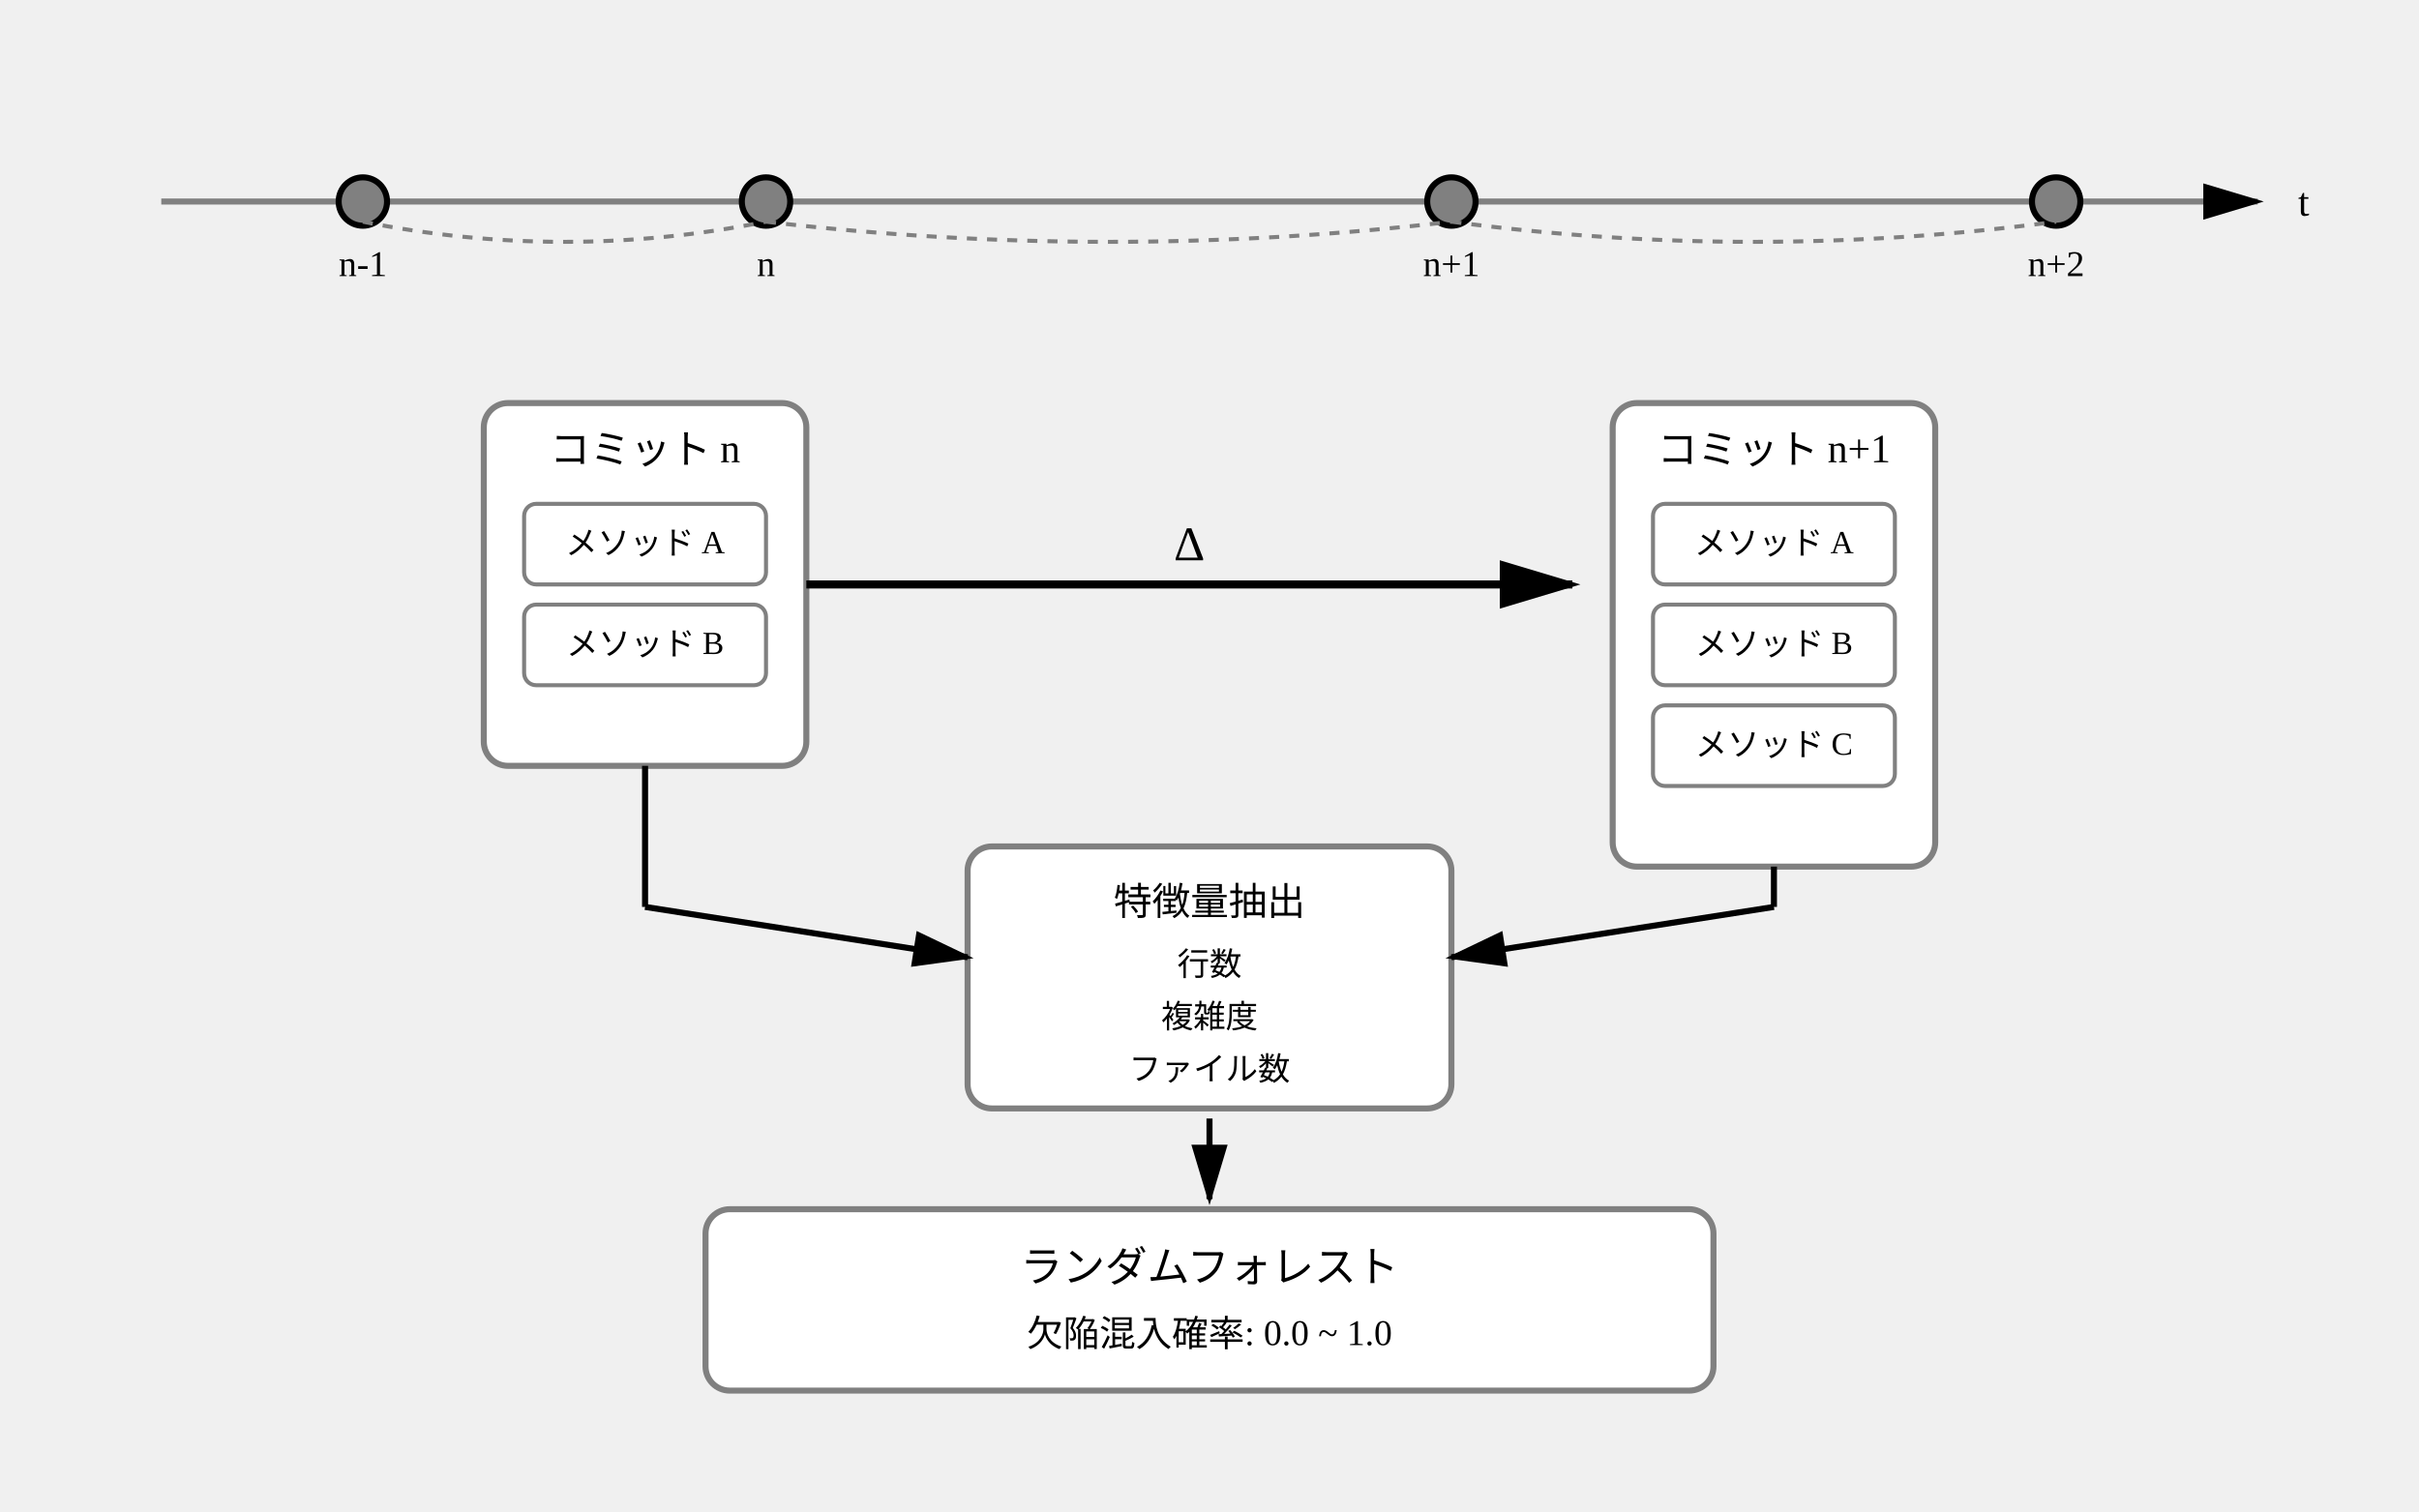
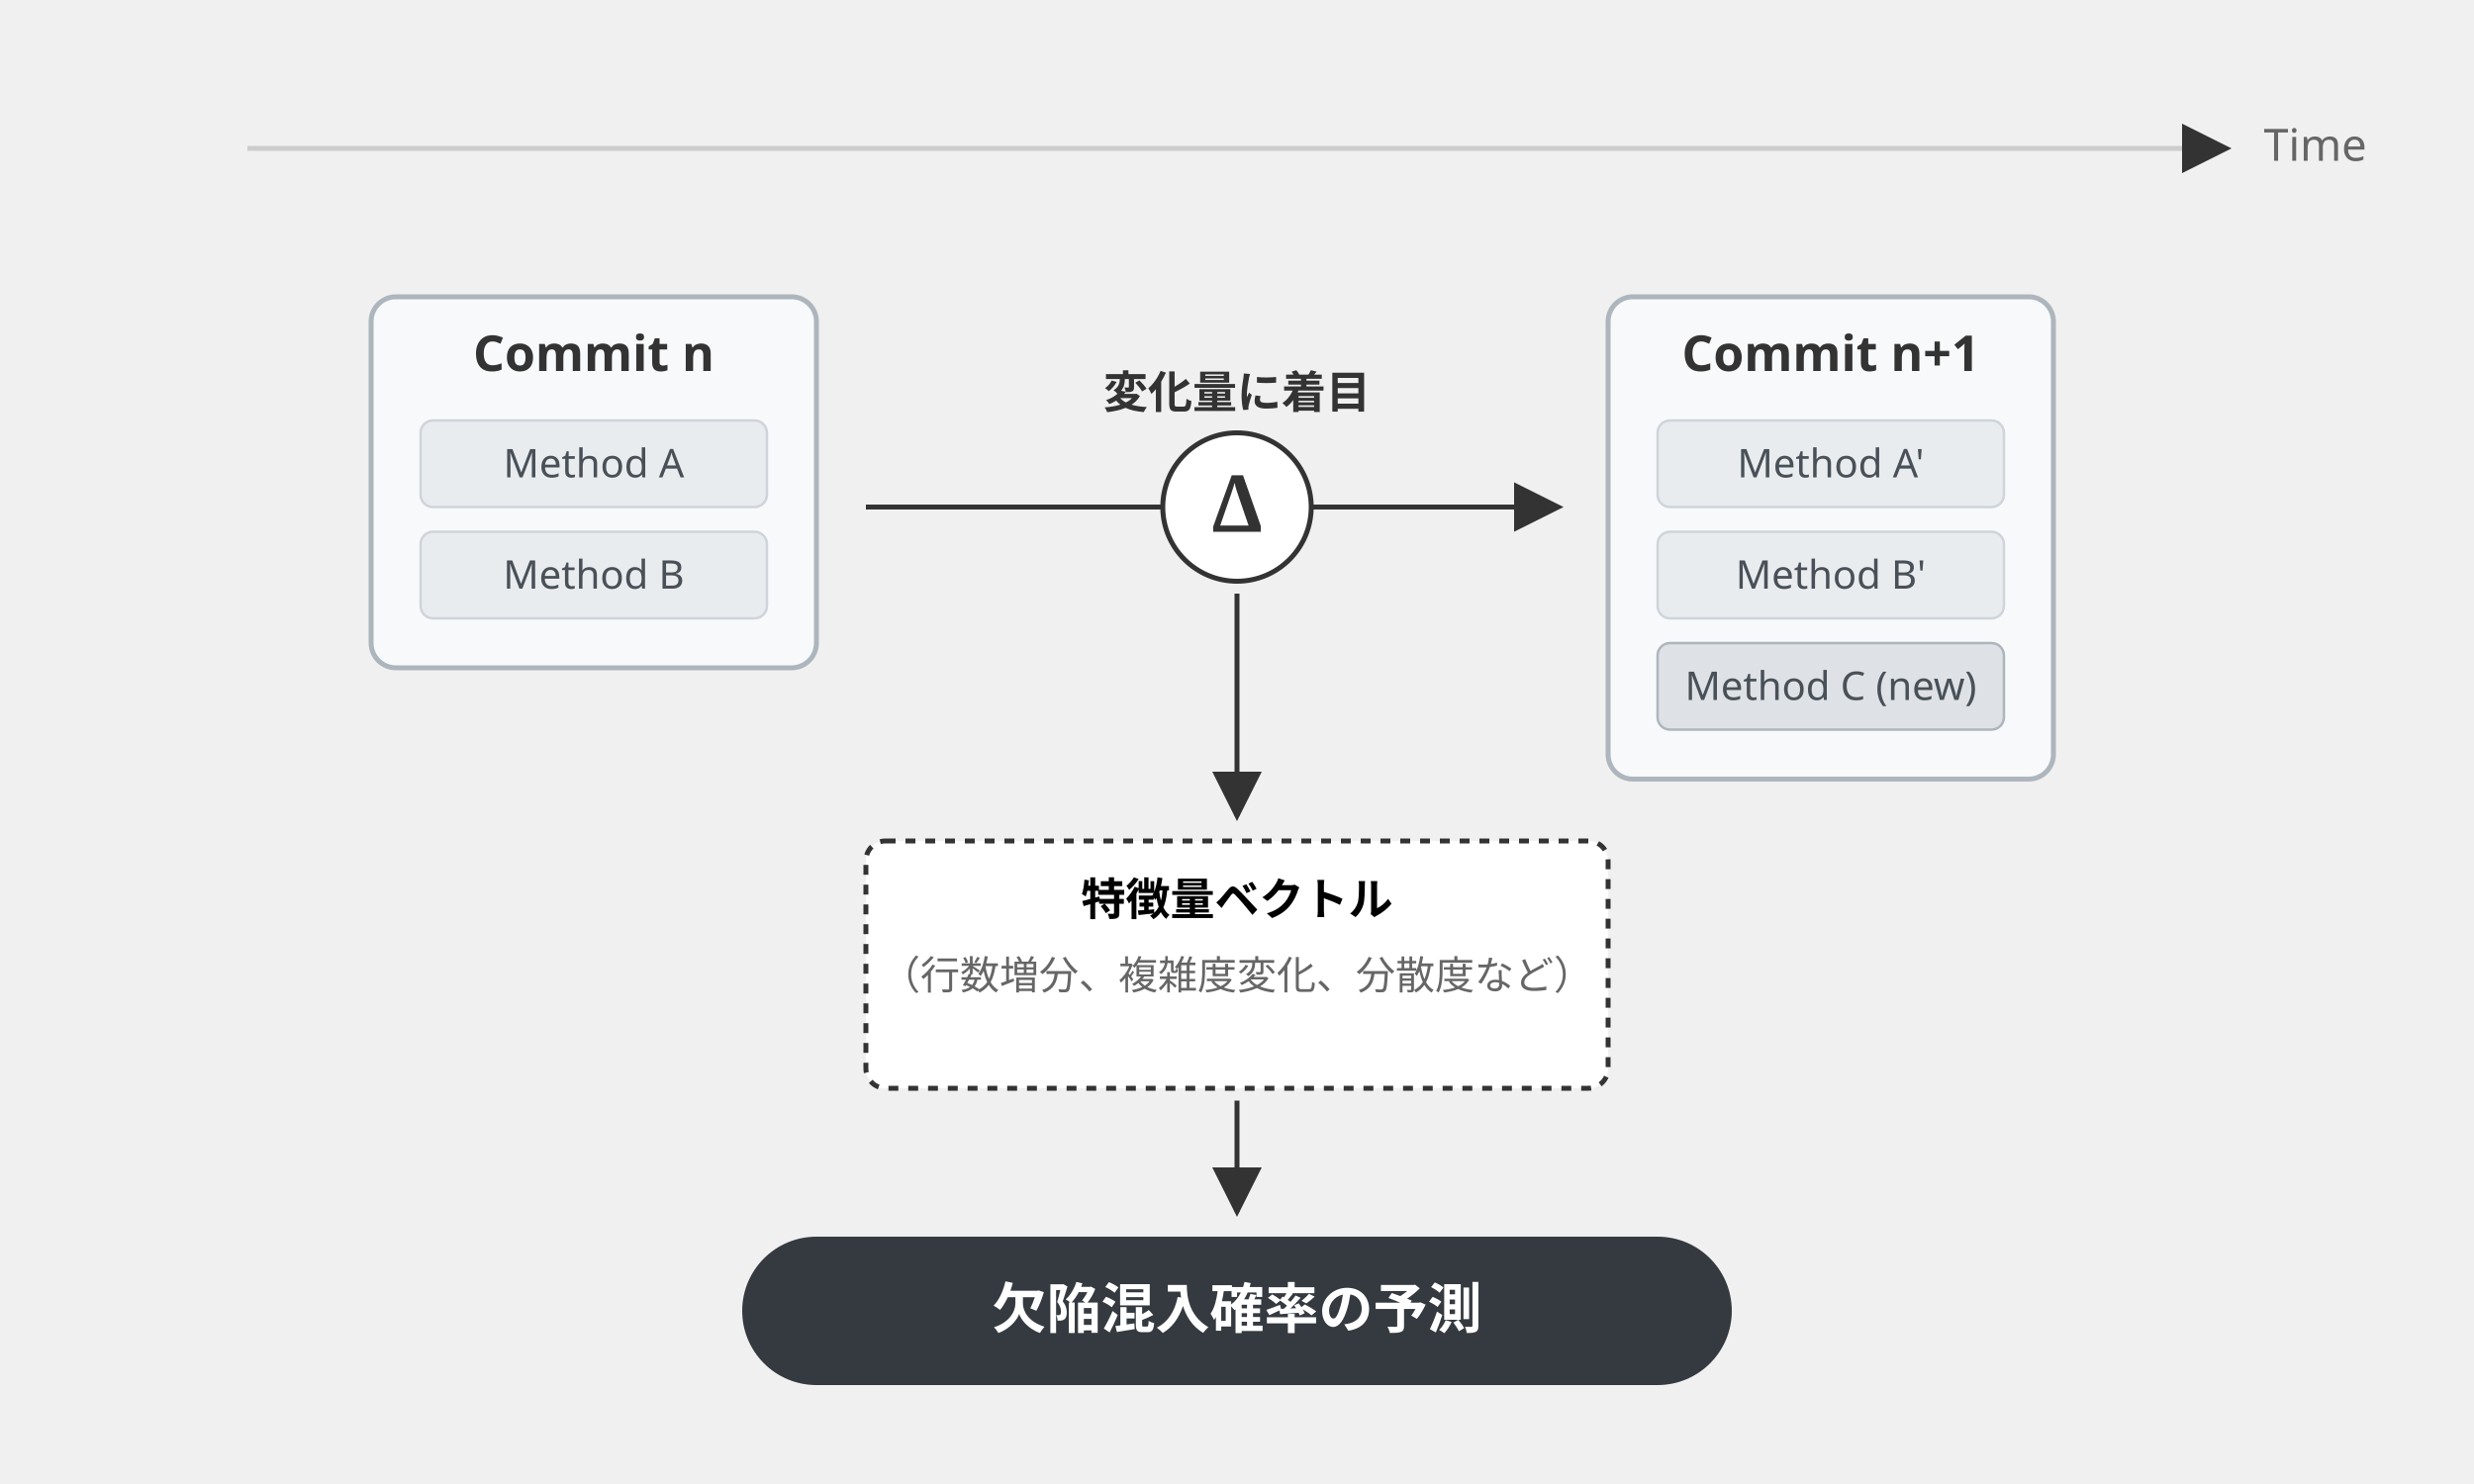
- <svg xmlns="http://www.w3.org/2000/svg" viewBox="0 0 1200 750">
+ <svg xmlns="http://www.w3.org/2000/svg" viewBox="0 0 1000 600">
  <defs>
-     <marker id="arrowhead" markerWidth="10" markerHeight="10" refX="9" refY="3" orient="auto">
-       <polygon points="0 0, 10 3, 0 6" fill="#000000" />
+     <marker id="arrow" markerWidth="10" markerHeight="10" refX="9" refY="5" orient="auto">
+       <path d="M0,0 L10,5 L0,10 Z" fill="#333" />
    </marker>
-     <marker id="arrowhead-blue" markerWidth="10" markerHeight="10" refX="9" refY="3" orient="auto">
-       <polygon points="0 0, 10 3, 0 6" fill="#808080" />
-     </marker>
-     <linearGradient id="grad1" x1="0%" y1="0%" x2="100%" y2="0%">
-       <stop offset="0%" style="stop-color:#808080;stop-opacity:0.2" />
-       <stop offset="100%" style="stop-color:#808080;stop-opacity:0.2" />
-     </linearGradient>
  </defs>
-   <line x1="80" y1="100" x2="1120" y2="100" stroke="#808080" stroke-width="3" marker-end="url(#arrowhead)" />
-   <text x="1140" y="107" font-size="20" fill="#000000">t</text>
-   <circle cx="180" cy="100" r="12" fill="#808080" stroke="#000000" stroke-width="3" />
-   <text x="180" y="137" font-size="18" text-anchor="middle" fill="#000000">n-1</text>
-   <circle cx="380" cy="100" r="12" fill="#808080" stroke="#000000" stroke-width="3" />
-   <text x="380" y="137" font-size="18" text-anchor="middle" fill="#000000">n</text>
-   <circle cx="720" cy="100" r="12" fill="#808080" stroke="#000000" stroke-width="3" />
-   <text x="720" y="137" font-size="18" text-anchor="middle" fill="#000000">n+1</text>
-   <circle cx="1020" cy="100" r="12" fill="#808080" stroke="#000000" stroke-width="3" />
-   <text x="1020" y="137" font-size="18" text-anchor="middle" fill="#000000">n+2</text>
-   <path d="M 180 110 Q 280 130 380 110" stroke="#808080" stroke-width="2" stroke-dasharray="5,5" fill="none" />
-   <path d="M 380 110 Q 550 130 720 110" stroke="#808080" stroke-width="2" stroke-dasharray="5,5" fill="none" />
-   <path d="M 720 110 Q 870 130 1020 110" stroke="#808080" stroke-width="2" stroke-dasharray="5,5" fill="none" />
-   <rect x="240" y="200" width="160" height="180" rx="12" fill="#ffffff" stroke="#808080" stroke-width="3" />
-   <text x="320" y="230" font-size="20" text-anchor="middle" fill="#000000">コミット n</text>
-   <rect x="260" y="250" width="120" height="40" rx="6" fill="#ffffff" stroke="#808080" stroke-width="2" />
-   <text x="320" y="275" font-size="16" text-anchor="middle" fill="#000000">メソッド A</text>
-   <rect x="260" y="300" width="120" height="40" rx="6" fill="#ffffff" stroke="#808080" stroke-width="2" />
-   <text x="320" y="325" font-size="16" text-anchor="middle" fill="#000000">メソッド B</text>
-   <rect x="800" y="200" width="160" height="230" rx="12" fill="#ffffff" stroke="#808080" stroke-width="3" />
-   <text x="880" y="230" font-size="20" text-anchor="middle" fill="#000000">コミット n+1</text>
-   <rect x="820" y="250" width="120" height="40" rx="6" fill="#ffffff" stroke="#808080" stroke-width="2" />
-   <text x="880" y="275" font-size="16" text-anchor="middle" fill="#000000">メソッド A</text>
-   <rect x="820" y="300" width="120" height="40" rx="6" fill="#ffffff" stroke="#808080" stroke-width="2" />
-   <text x="880" y="325" font-size="16" text-anchor="middle" fill="#000000">メソッド B</text>
-   <rect x="820" y="350" width="120" height="40" rx="6" fill="#ffffff" stroke="#808080" stroke-width="2" />
-   <text x="880" y="375" font-size="16" text-anchor="middle" fill="#000000">メソッド C</text>
-   <line x1="400" y1="290" x2="780" y2="290" stroke="#000000" stroke-width="4" marker-end="url(#arrowhead)" />
-   <text x="590" y="278" font-size="24" text-anchor="middle" fill="#000000">Δ</text>
-   <rect x="480" y="420" width="240" height="130" rx="12" fill="#ffffff" stroke="#808080" stroke-width="3" />
-   <text x="600" y="454" font-size="19" text-anchor="middle" fill="#000000">特徴量抽出</text>
-   <text x="600" y="484" font-size="16" text-anchor="middle" fill="#000000">行数</text>
-   <text x="600" y="510" font-size="16" text-anchor="middle" fill="#000000">複雑度</text>
-   <text x="600" y="536" font-size="16" text-anchor="middle" fill="#000000">ファイル数</text>
-   <line x1="880" y1="430" x2="880" y2="450" stroke="#000000" stroke-width="3" />
-   <line x1="880" y1="450" x2="720" y2="475" stroke="#000000" stroke-width="3" marker-end="url(#arrowhead)" />
-   <line x1="320" y1="380" x2="320" y2="450" stroke="#000000" stroke-width="3" />
-   <line x1="320" y1="450" x2="480" y2="475" stroke="#000000" stroke-width="3" marker-end="url(#arrowhead)" />
-   <rect x="350" y="600" width="500" height="90" rx="12" fill="#ffffff" stroke="#808080" stroke-width="3" />
-   <text x="600" y="636" font-size="21" text-anchor="middle" fill="#000000">ランダムフォレスト</text>
-   <text x="600" y="668" font-size="18" text-anchor="middle" fill="#000000">欠陥混入確率: 0.0 ~ 1.0</text>
-   <line x1="600" y1="555" x2="600" y2="595" stroke="#000000" stroke-width="3" marker-end="url(#arrowhead)" />
+   <line x1="100" y1="60" x2="900" y2="60" stroke="#ccc" stroke-width="2" marker-end="url(#arrow)" />
+   <text x="915" y="65" font-family="sans-serif" font-size="18" fill="#666">Time</text>
+   <rect x="150" y="120" width="180" height="150" rx="10" fill="#f8f9fa" stroke="#adb5bd" stroke-width="2" />
+   <text x="240" y="150" font-family="sans-serif" font-weight="bold" font-size="20" text-anchor="middle" fill="#333">Commit n</text>
+   <rect x="170" y="170" width="140" height="35" rx="5" fill="#e9ecef" stroke="#ced4da" />
+   <text x="240" y="193" font-family="sans-serif" font-size="16" text-anchor="middle" fill="#495057">Method A</text>
+   <rect x="170" y="215" width="140" height="35" rx="5" fill="#e9ecef" stroke="#ced4da" />
+   <text x="240" y="238" font-family="sans-serif" font-size="16" text-anchor="middle" fill="#495057">Method B</text>
+   <line x1="350" y1="205" x2="630" y2="205" stroke="#333" stroke-width="2" marker-end="url(#arrow)" />
+   <circle cx="500" cy="205" r="30" fill="#fff" stroke="#333" stroke-width="2" />
+   <text x="500" y="215" font-family="serif" font-weight="bold" font-size="32" text-anchor="middle" fill="#333">Δ</text>
+   <text x="500" y="165" font-family="sans-serif" font-weight="bold" font-size="18" text-anchor="middle" fill="#333">変化量に着目</text>
+   <rect x="650" y="120" width="180" height="195" rx="10" fill="#f8f9fa" stroke="#adb5bd" stroke-width="2" />
+   <text x="740" y="150" font-family="sans-serif" font-weight="bold" font-size="20" text-anchor="middle" fill="#333">Commit n+1</text>
+   <rect x="670" y="170" width="140" height="35" rx="5" fill="#e9ecef" stroke="#ced4da" />
+   <text x="740" y="193" font-family="sans-serif" font-size="16" text-anchor="middle" fill="#495057">Method A'</text>
+   <rect x="670" y="215" width="140" height="35" rx="5" fill="#e9ecef" stroke="#ced4da" />
+   <text x="740" y="238" font-family="sans-serif" font-size="16" text-anchor="middle" fill="#495057">Method B'</text>
+   <rect x="670" y="260" width="140" height="35" rx="5" fill="#dee2e6" stroke="#adb5bd" />
+   <text x="740" y="283" font-family="sans-serif" font-size="16" text-anchor="middle" fill="#495057">Method C (new)</text>
+   <path d="M 500 240 L 500 330" stroke="#333" stroke-width="2" marker-end="url(#arrow)" fill="none" />
+   <rect x="350" y="340" width="300" height="100" rx="8" fill="#fff" stroke="#333" stroke-width="2" stroke-dasharray="4" />
+   <text x="500" y="370" font-family="sans-serif" font-weight="bold" font-size="18" text-anchor="middle">特徴量ベクトル</text>
+   <text x="500" y="400" font-family="sans-serif" font-size="16" text-anchor="middle" fill="#666">（行数増分、複雑度変化、分散度など）</text>
+   <line x1="500" y1="445" x2="500" y2="490" stroke="#333" stroke-width="2" marker-end="url(#arrow)" />
+   <rect x="300" y="500" width="400" height="60" rx="30" fill="#343a40" />
+   <text x="500" y="537" font-family="sans-serif" font-weight="bold" font-size="22" text-anchor="middle" fill="#fff">欠陥混入確率の予測</text>
</svg>
